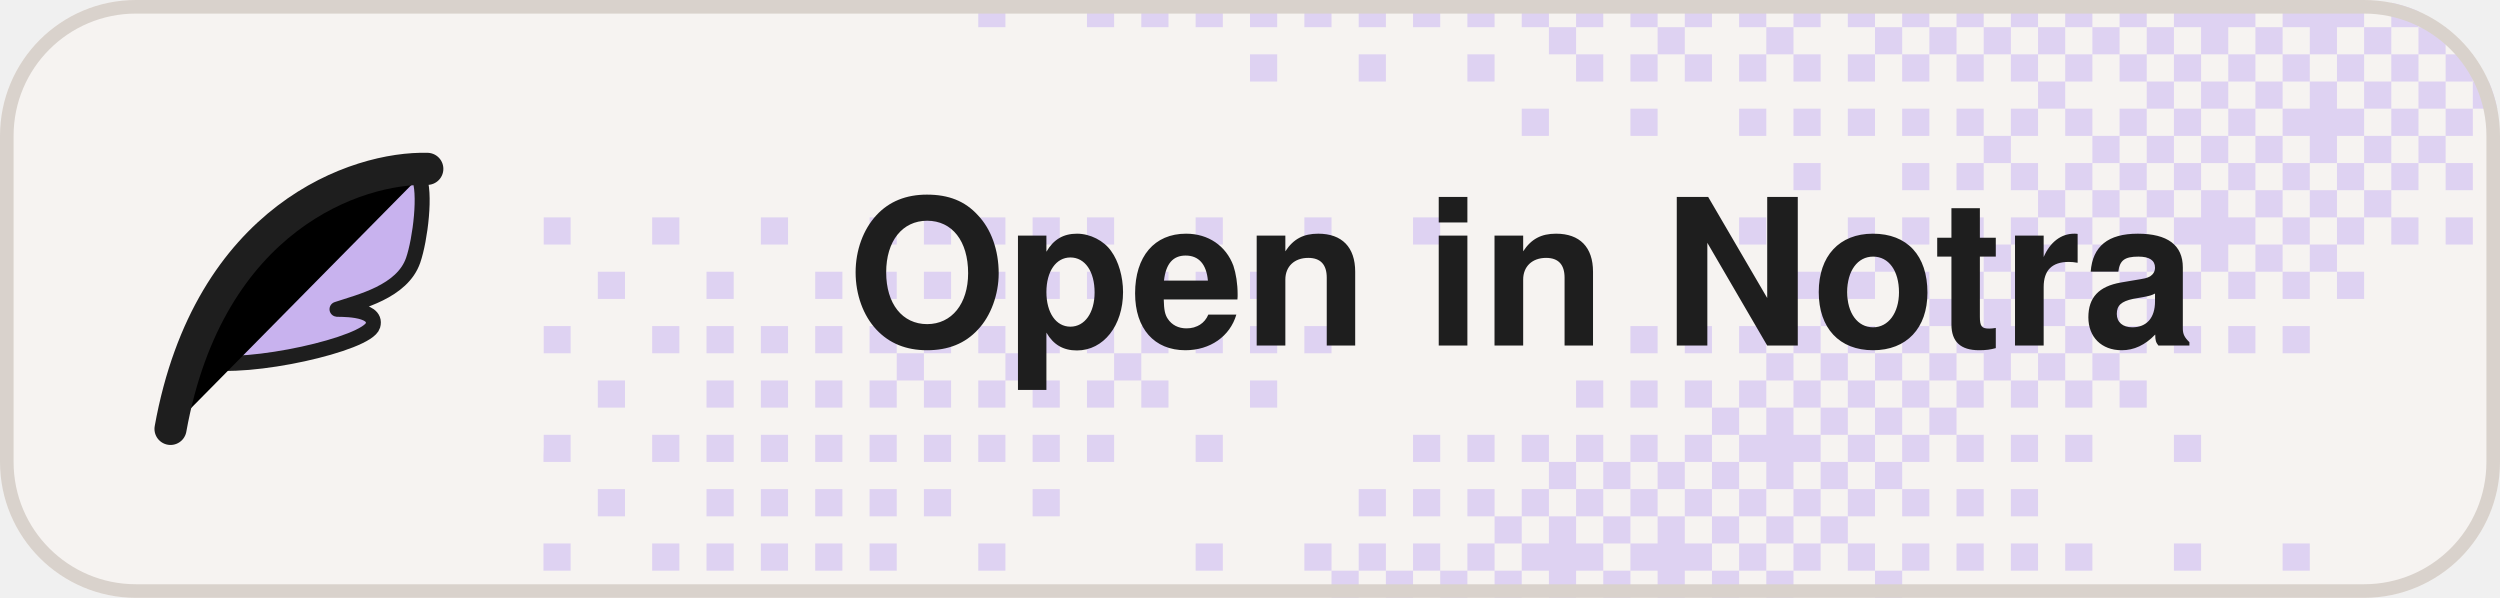
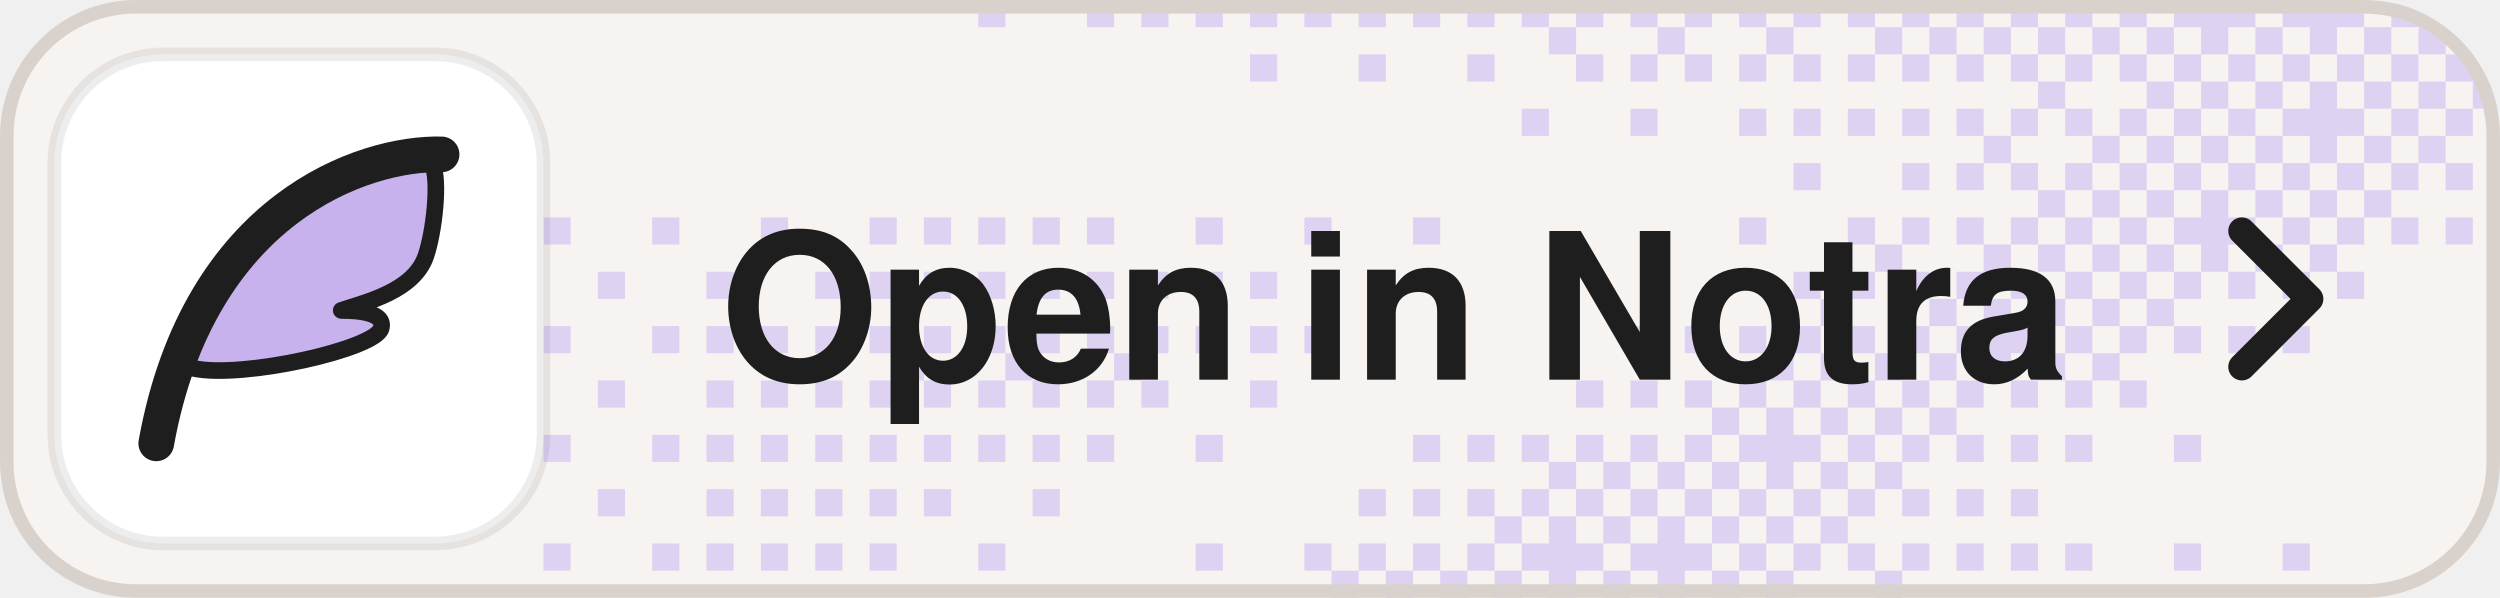
<svg xmlns="http://www.w3.org/2000/svg" width="184" height="44" viewBox="0 0 184 44" role="img" aria-label="Open in Notra">
  <defs>
    <clipPath id="c">
      <rect x="0" y="0" width="184" height="44" rx="10" />
    </clipPath>
  </defs>
  <rect x="0" y="0" width="184" height="44" rx="10" fill="#f6f3f1" />
  <path clip-path="url(#c)" fill="#8b5cf6" fill-opacity="0.22" d="M72 0h2v2h-2zM80 0h2v2h-2zM84 0h2v2h-2zM88 0h2v2h-2zM92 0h2v2h-2zM96 0h2v2h-2zM100 0h2v2h-2zM104 0h2v2h-2zM108 0h2v2h-2zM112 0h2v2h-2zM116 0h2v2h-2zM120 0h2v2h-2zM124 0h2v2h-2zM128 0h2v2h-2zM132 0h2v2h-2zM136 0h2v2h-2zM140 0h2v2h-2zM144 0h2v2h-2zM148 0h2v2h-2zM152 0h2v2h-2zM156 0h2v2h-2zM160 0h2v2h-2zM162 0h2v2h-2zM164 0h2v2h-2zM168 0h2v2h-2zM170 0h2v2h-2zM172 0h2v2h-2zM176 0h2v2h-2zM180 0h2v2h-2zM114 2h2v2h-2zM122 2h2v2h-2zM130 2h2v2h-2zM138 2h2v2h-2zM142 2h2v2h-2zM146 2h2v2h-2zM150 2h2v2h-2zM154 2h2v2h-2zM158 2h2v2h-2zM162 2h2v2h-2zM166 2h2v2h-2zM170 2h2v2h-2zM174 2h2v2h-2zM178 2h2v2h-2zM182 2h2v2h-2zM92 4h2v2h-2zM100 4h2v2h-2zM108 4h2v2h-2zM116 4h2v2h-2zM120 4h2v2h-2zM124 4h2v2h-2zM128 4h2v2h-2zM132 4h2v2h-2zM136 4h2v2h-2zM140 4h2v2h-2zM144 4h2v2h-2zM148 4h2v2h-2zM152 4h2v2h-2zM156 4h2v2h-2zM160 4h2v2h-2zM164 4h2v2h-2zM168 4h2v2h-2zM172 4h2v2h-2zM176 4h2v2h-2zM180 4h2v2h-2zM150 6h2v2h-2zM158 6h2v2h-2zM162 6h2v2h-2zM166 6h2v2h-2zM170 6h2v2h-2zM174 6h2v2h-2zM178 6h2v2h-2zM182 6h2v2h-2zM112 8h2v2h-2zM120 8h2v2h-2zM128 8h2v2h-2zM132 8h2v2h-2zM136 8h2v2h-2zM140 8h2v2h-2zM144 8h2v2h-2zM148 8h2v2h-2zM152 8h2v2h-2zM156 8h2v2h-2zM160 8h2v2h-2zM164 8h2v2h-2zM168 8h2v2h-2zM170 8h2v2h-2zM172 8h2v2h-2zM176 8h2v2h-2zM180 8h2v2h-2zM146 10h2v2h-2zM154 10h2v2h-2zM158 10h2v2h-2zM162 10h2v2h-2zM166 10h2v2h-2zM170 10h2v2h-2zM174 10h2v2h-2zM178 10h2v2h-2zM132 12h2v2h-2zM140 12h2v2h-2zM144 12h2v2h-2zM148 12h2v2h-2zM152 12h2v2h-2zM156 12h2v2h-2zM160 12h2v2h-2zM164 12h2v2h-2zM168 12h2v2h-2zM172 12h2v2h-2zM176 12h2v2h-2zM180 12h2v2h-2zM150 14h2v2h-2zM154 14h2v2h-2zM158 14h2v2h-2zM162 14h2v2h-2zM166 14h2v2h-2zM170 14h2v2h-2zM174 14h2v2h-2zM40 16h2v2h-2zM48 16h2v2h-2zM56 16h2v2h-2zM64 16h2v2h-2zM68 16h2v2h-2zM72 16h2v2h-2zM76 16h2v2h-2zM80 16h2v2h-2zM88 16h2v2h-2zM96 16h2v2h-2zM104 16h2v2h-2zM128 16h2v2h-2zM136 16h2v2h-2zM140 16h2v2h-2zM144 16h2v2h-2zM148 16h2v2h-2zM152 16h2v2h-2zM156 16h2v2h-2zM160 16h2v2h-2zM162 16h2v2h-2zM164 16h2v2h-2zM168 16h2v2h-2zM172 16h2v2h-2zM176 16h2v2h-2zM180 16h2v2h-2zM138 18h2v2h-2zM146 18h2v2h-2zM150 18h2v2h-2zM154 18h2v2h-2zM158 18h2v2h-2zM162 18h2v2h-2zM166 18h2v2h-2zM170 18h2v2h-2zM44 20h2v2h-2zM52 20h2v2h-2zM60 20h2v2h-2zM64 20h2v2h-2zM68 20h2v2h-2zM72 20h2v2h-2zM76 20h2v2h-2zM80 20h2v2h-2zM84 20h2v2h-2zM88 20h2v2h-2zM92 20h2v2h-2zM132 20h2v2h-2zM136 20h2v2h-2zM140 20h2v2h-2zM144 20h2v2h-2zM148 20h2v2h-2zM152 20h2v2h-2zM156 20h2v2h-2zM160 20h2v2h-2zM164 20h2v2h-2zM168 20h2v2h-2zM172 20h2v2h-2zM134 22h2v2h-2zM142 22h2v2h-2zM146 22h2v2h-2zM150 22h2v2h-2zM154 22h2v2h-2zM158 22h2v2h-2zM40 24h2v2h-2zM48 24h2v2h-2zM52 24h2v2h-2zM56 24h2v2h-2zM60 24h2v2h-2zM64 24h2v2h-2zM68 24h2v2h-2zM72 24h2v2h-2zM76 24h2v2h-2zM80 24h2v2h-2zM84 24h2v2h-2zM88 24h2v2h-2zM92 24h2v2h-2zM96 24h2v2h-2zM120 24h2v2h-2zM124 24h2v2h-2zM128 24h2v2h-2zM132 24h2v2h-2zM136 24h2v2h-2zM140 24h2v2h-2zM144 24h2v2h-2zM146 24h2v2h-2zM148 24h2v2h-2zM152 24h2v2h-2zM156 24h2v2h-2zM160 24h2v2h-2zM164 24h2v2h-2zM168 24h2v2h-2zM66 26h2v2h-2zM74 26h2v2h-2zM82 26h2v2h-2zM130 26h2v2h-2zM134 26h2v2h-2zM138 26h2v2h-2zM142 26h2v2h-2zM146 26h2v2h-2zM150 26h2v2h-2zM154 26h2v2h-2zM44 28h2v2h-2zM52 28h2v2h-2zM56 28h2v2h-2zM60 28h2v2h-2zM64 28h2v2h-2zM68 28h2v2h-2zM72 28h2v2h-2zM76 28h2v2h-2zM80 28h2v2h-2zM84 28h2v2h-2zM92 28h2v2h-2zM116 28h2v2h-2zM120 28h2v2h-2zM124 28h2v2h-2zM128 28h2v2h-2zM132 28h2v2h-2zM136 28h2v2h-2zM140 28h2v2h-2zM144 28h2v2h-2zM148 28h2v2h-2zM152 28h2v2h-2zM156 28h2v2h-2zM126 30h2v2h-2zM130 30h2v2h-2zM134 30h2v2h-2zM138 30h2v2h-2zM142 30h2v2h-2zM40 32h2v2h-2zM48 32h2v2h-2zM52 32h2v2h-2zM56 32h2v2h-2zM60 32h2v2h-2zM64 32h2v2h-2zM68 32h2v2h-2zM72 32h2v2h-2zM76 32h2v2h-2zM80 32h2v2h-2zM88 32h2v2h-2zM104 32h2v2h-2zM108 32h2v2h-2zM112 32h2v2h-2zM116 32h2v2h-2zM120 32h2v2h-2zM124 32h2v2h-2zM128 32h2v2h-2zM130 32h2v2h-2zM132 32h2v2h-2zM136 32h2v2h-2zM140 32h2v2h-2zM144 32h2v2h-2zM148 32h2v2h-2zM152 32h2v2h-2zM160 32h2v2h-2zM114 34h2v2h-2zM118 34h2v2h-2zM122 34h2v2h-2zM126 34h2v2h-2zM130 34h2v2h-2zM134 34h2v2h-2zM138 34h2v2h-2zM44 36h2v2h-2zM52 36h2v2h-2zM56 36h2v2h-2zM60 36h2v2h-2zM64 36h2v2h-2zM68 36h2v2h-2zM76 36h2v2h-2zM100 36h2v2h-2zM104 36h2v2h-2zM108 36h2v2h-2zM112 36h2v2h-2zM116 36h2v2h-2zM120 36h2v2h-2zM124 36h2v2h-2zM128 36h2v2h-2zM132 36h2v2h-2zM136 36h2v2h-2zM140 36h2v2h-2zM144 36h2v2h-2zM148 36h2v2h-2zM110 38h2v2h-2zM114 38h2v2h-2zM118 38h2v2h-2zM122 38h2v2h-2zM126 38h2v2h-2zM130 38h2v2h-2zM134 38h2v2h-2zM40 40h2v2h-2zM48 40h2v2h-2zM52 40h2v2h-2zM56 40h2v2h-2zM60 40h2v2h-2zM64 40h2v2h-2zM72 40h2v2h-2zM88 40h2v2h-2zM96 40h2v2h-2zM100 40h2v2h-2zM104 40h2v2h-2zM108 40h2v2h-2zM112 40h2v2h-2zM114 40h2v2h-2zM116 40h2v2h-2zM120 40h2v2h-2zM122 40h2v2h-2zM124 40h2v2h-2zM128 40h2v2h-2zM132 40h2v2h-2zM136 40h2v2h-2zM140 40h2v2h-2zM144 40h2v2h-2zM148 40h2v2h-2zM152 40h2v2h-2zM160 40h2v2h-2zM168 40h2v2h-2zM98 42h2v2h-2zM102 42h2v2h-2zM106 42h2v2h-2zM110 42h2v2h-2zM114 42h2v2h-2zM118 42h2v2h-2zM122 42h2v2h-2zM126 42h2v2h-2zM130 42h2v2h-2zM138 42h2v2h-2z" />
  <rect x="0.5" y="0.5" width="183" height="43" rx="9.5" fill="none" stroke="#d9d2cc" />
-   <svg x="4" y="4" width="36" height="36" viewBox="0 0 800 800">
-     <rect width="800" height="800" rx="160" fill="#f6f3f1" />
-     <g transform="translate(120 120) scale(0.7)">
-       <path d="M572.881 462.223c-12.712 43.22-290.678 105.932-394.068 83.898l-48.305-10.169 48.305-78.814 68.644-104.237 73.729-106.78 251.695-127.119 78.814-22.881 17.796 17.796h10.17c17.796 35.593 3.945 147.458-12.712 195.763-25.424 73.729-124.576 96.61-177.966 114.407-4.064 1.355 96.61-5.085 83.898 38.136Z" fill="#c8b2ee" stroke="#1e1e1e" stroke-width="35" stroke-linecap="round" />
-       <path d="M700 96.111c-162.712-4.237-510.508 111.356-600 607.627" stroke="#1e1e1e" stroke-width="75" stroke-linecap="round" />
-     </g>
+   <rect x="4" y="4" width="36" height="36" rx="8" fill="#ffffff" stroke="#1e1e1e" stroke-opacity="0.08" />
+   <svg x="8" y="8" width="28" height="28" viewBox="0 0 800 800" fill="none">
+     <path d="M572.881 462.223c-12.712 43.22-290.678 105.932-394.068 83.898l-48.305-10.169 48.305-78.814 68.644-104.237 73.729-106.78 251.695-127.119 78.814-22.881 17.796 17.796h10.17c17.796 35.593 3.945 147.458-12.712 195.763-25.424 73.729-124.576 96.61-177.966 114.407-4.064 1.355 96.61-5.085 83.898 38.136Z" fill="#c8b2ee" stroke="#1e1e1e" stroke-width="35" stroke-linecap="round" />
+     <path d="M700 96.111c-162.712-4.237-510.508 111.356-600 607.627" stroke="#1e1e1e" stroke-width="75" stroke-linecap="round" />
  </svg>
-   <text x="112" y="22" text-anchor="middle" dominant-baseline="central" font-family="-apple-system, BlinkMacSystemFont, 'Segoe UI', Helvetica, Arial, sans-serif" font-size="15" font-weight="600" fill="#1e1e1e">Open in Notra</text>
+   <text x="53" y="22.7" text-anchor="start" dominant-baseline="middle" font-family="-apple-system, BlinkMacSystemFont, 'Segoe UI', Helvetica, Arial, sans-serif" font-size="15" font-weight="600" fill="#1e1e1e">Open in Notra</text>
+   <path d="m165 17 5 5-5 5" fill="none" stroke="#1e1e1e" stroke-width="2" stroke-linecap="round" stroke-linejoin="round" />
</svg>
